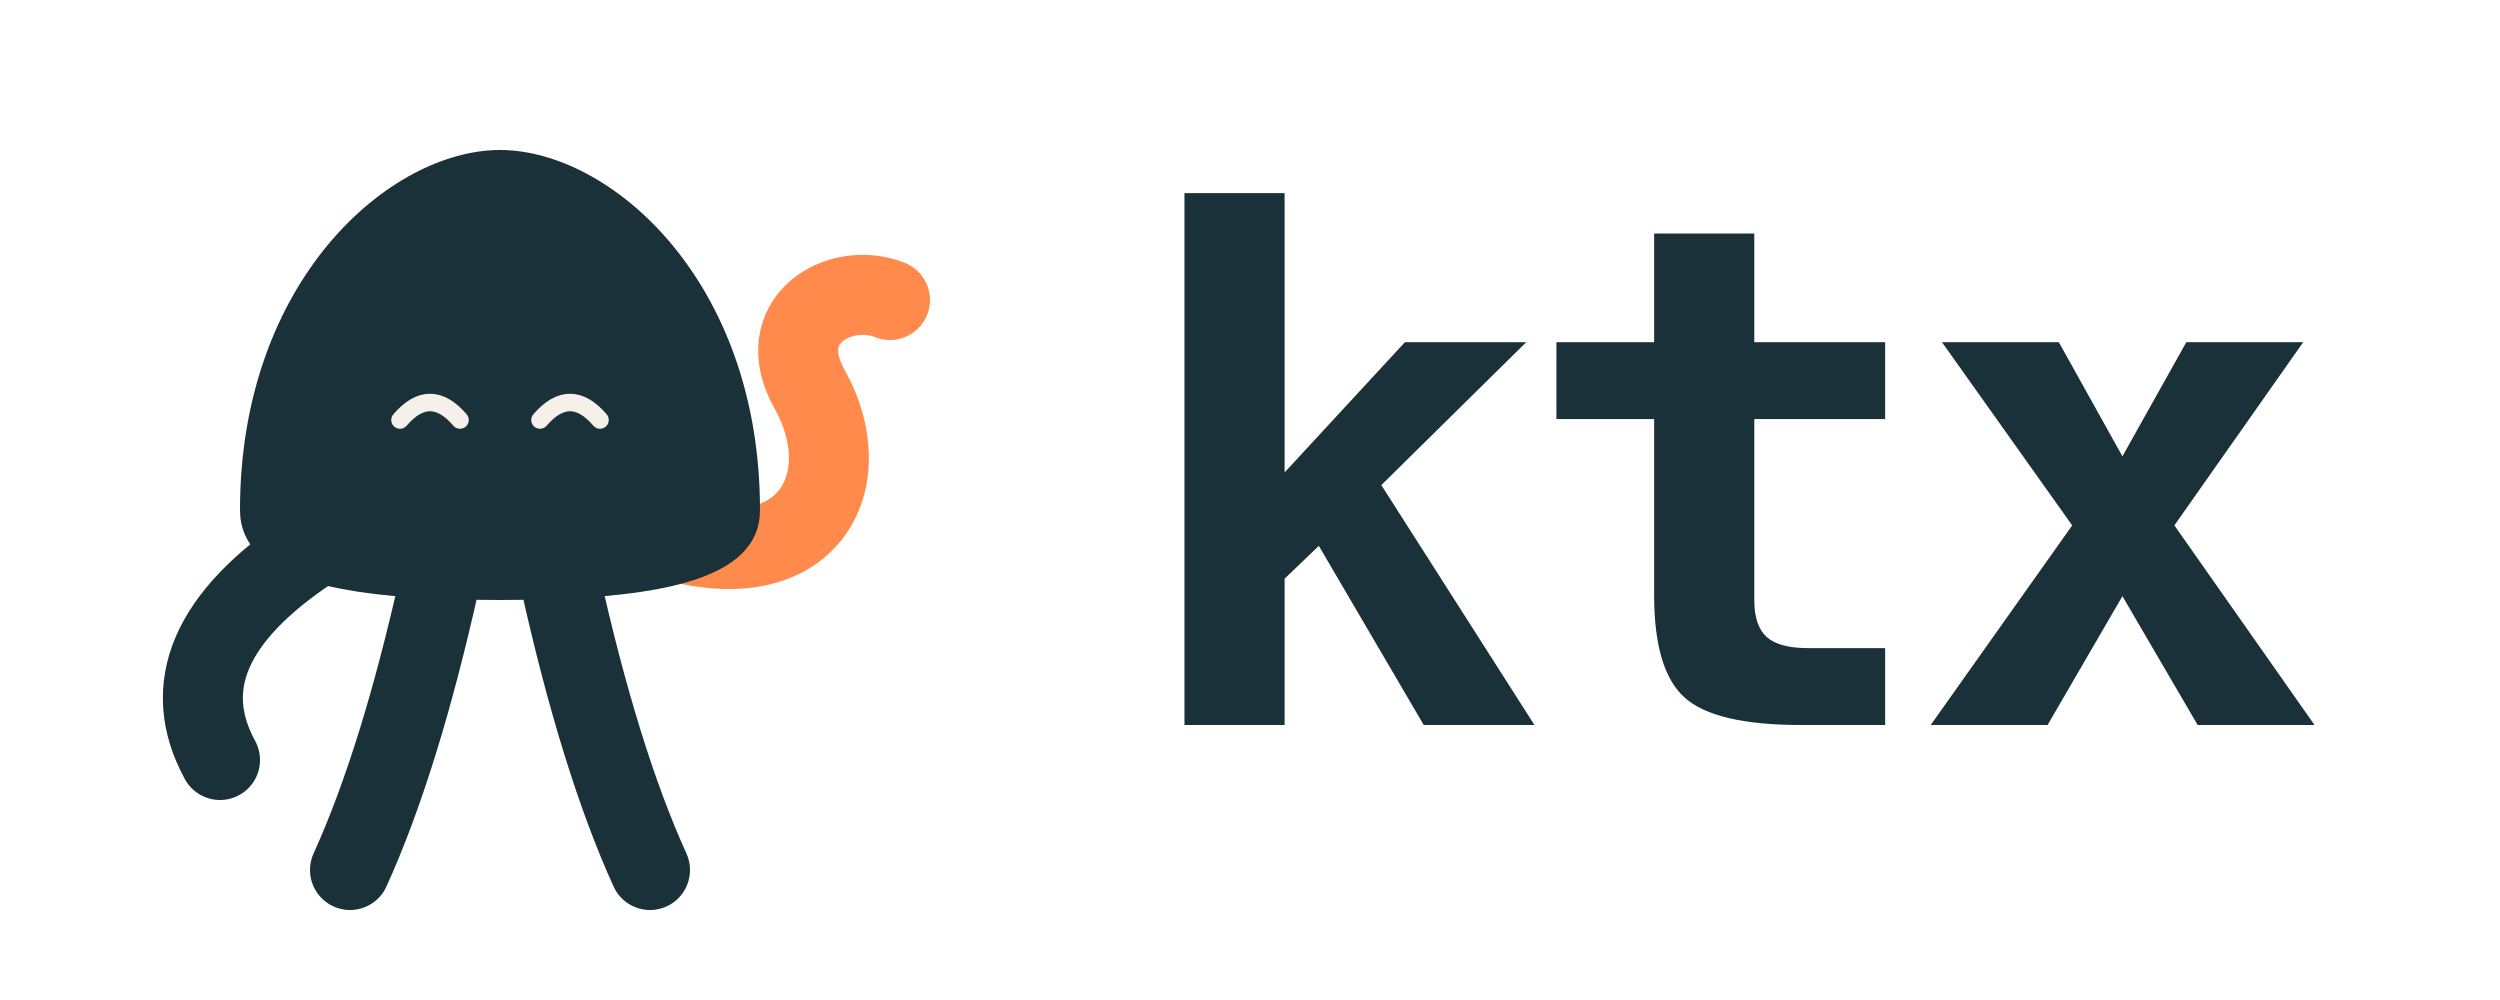
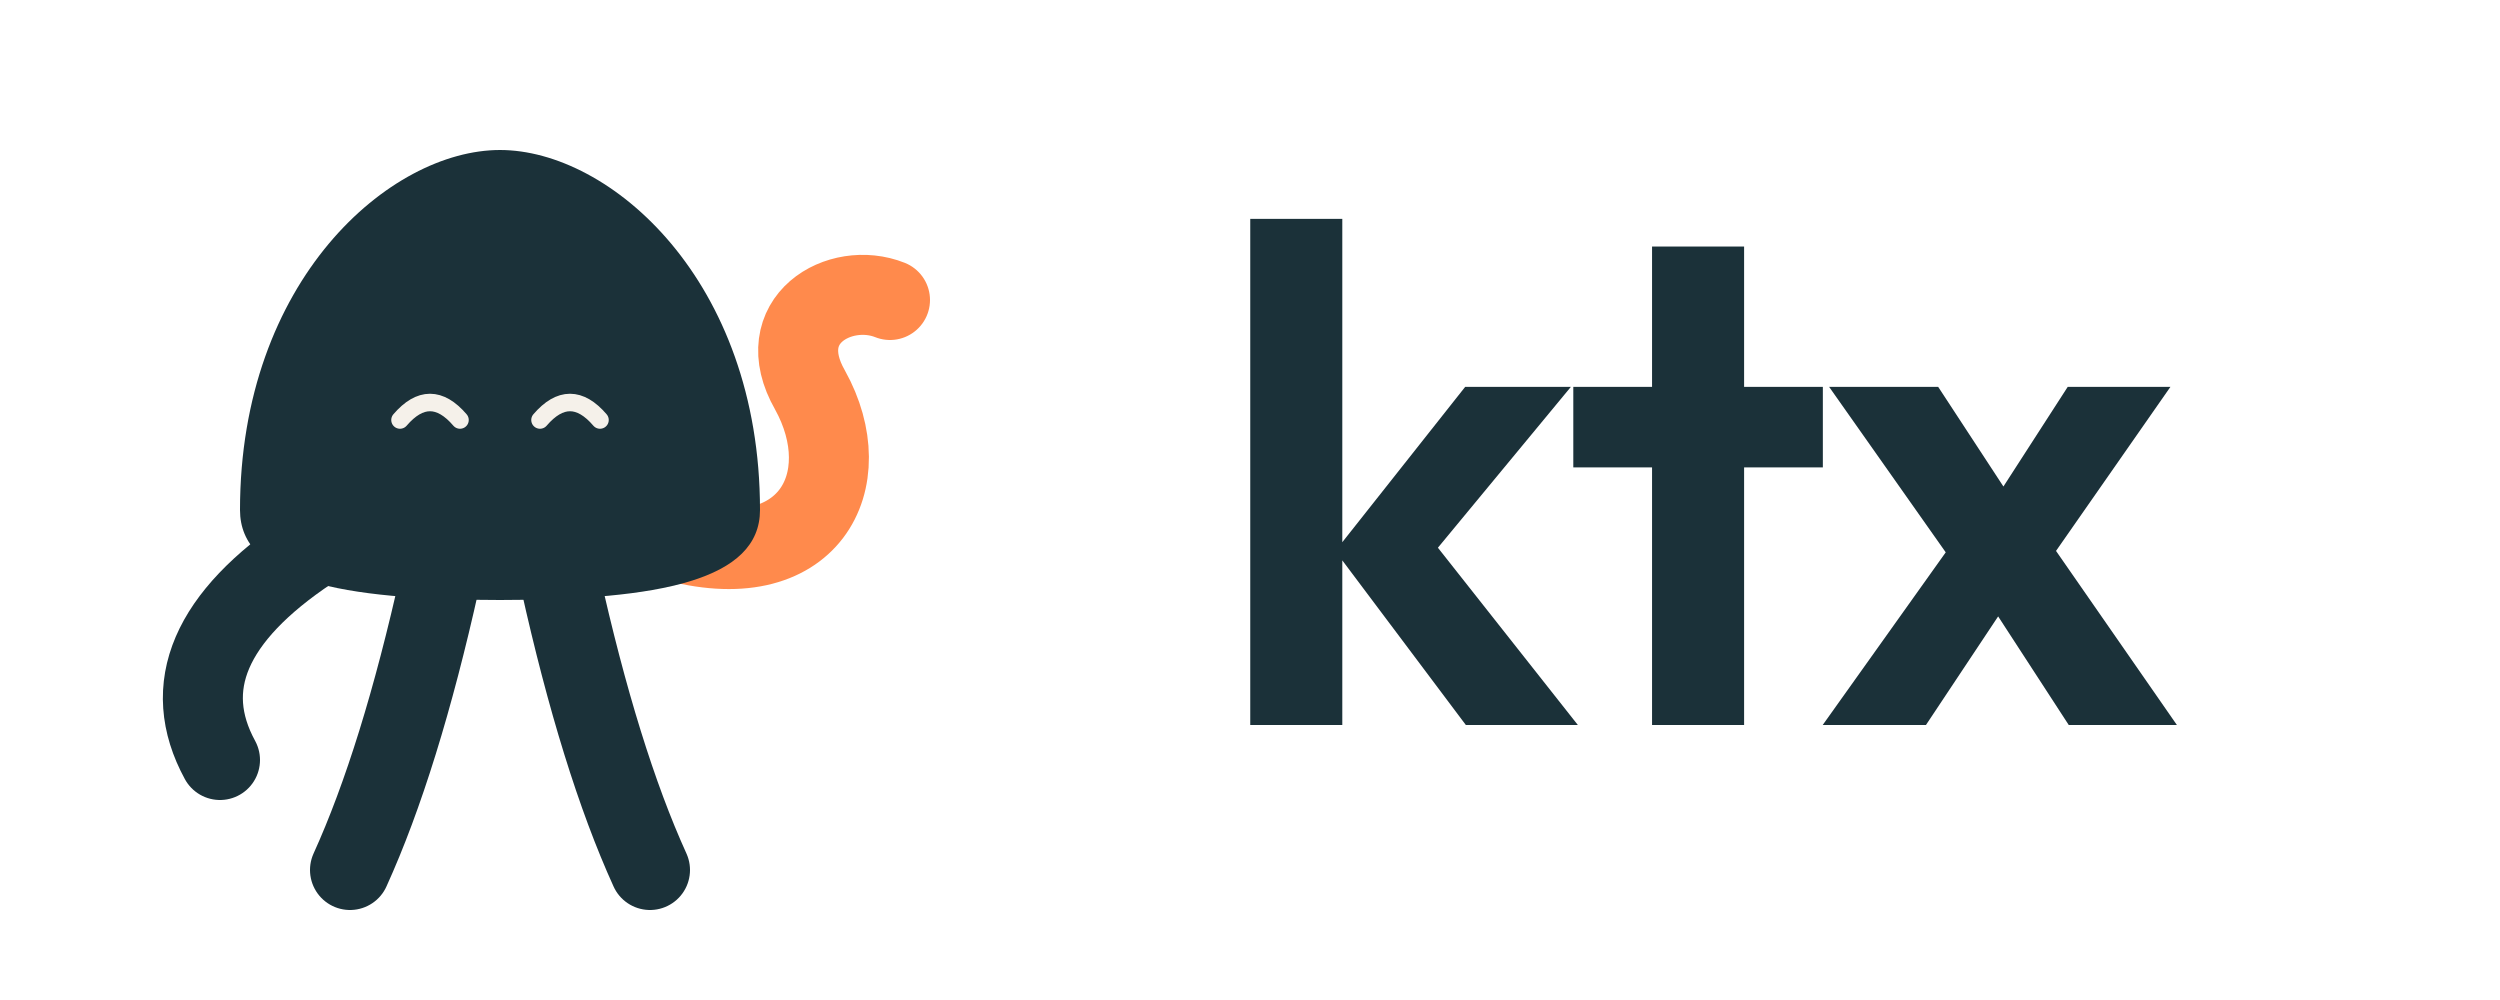
<svg xmlns="http://www.w3.org/2000/svg" viewBox="0 0 500 200" role="img" aria-label="ktx">
  <g fill="none" stroke="#1B3139" stroke-width="16" stroke-linecap="round">
    <path d="M 62 110 Q 32 130 44 152" />
    <path d="M 88 116 Q 80 152 70 174" />
    <path d="M 112 116 Q 120 152 130 174" />
  </g>
  <path d="M 134 108 C 162 116, 172 96, 162 78 C 154 64, 168 56, 178 60" fill="none" stroke="#FF8A4C" stroke-width="16" stroke-linecap="round" />
  <path d="M 48 102 C 48 56, 78 30, 100 30 C 122 30, 152 56, 152 102 C 152 116, 132 120, 100 120 C 68 120, 48 116, 48 102 Z" fill="#1B3139" />
  <path d="M 80 84 Q 86 77 92 84" fill="none" stroke="#F5F1EA" stroke-width="3.5" stroke-linecap="round" />
  <path d="M 108 84 Q 114 77 120 84" fill="none" stroke="#F5F1EA" stroke-width="3.5" stroke-linecap="round" />
-   <text x="225" y="145" font-family="'JetBrains Mono', 'Fira Code', ui-monospace, 'SF Mono', Menlo, monospace" font-size="140" font-weight="600" fill="#1B3139" letter-spacing="-0.04em">ktx</text>
+   <g transform="translate(242 145)" fill="#1B3139">
+     <path d="M51.17 0 25.06 -34.79 51.03 -67.62H72.17L41.65 -30.7L42.35 -39.55L73.57 0ZM8.05 0V-101.22H26.46V0ZM88.41 0V-95.69H106.82V0ZM72.66 -51.52V-67.62H122.57V-51.52ZM171.75 0 153.93 -27.41 150.22 -30.17 123.83 -67.62H145.64L161.91 -42.77L165.48 -40.18L193.38 0ZM122.54 0 150.05 -38.61 160.62 -26.22 143.19 0ZM166.11 -30.38 155.44 -42.67 171.54 -67.62H192.08Z" />
+   </g>
</svg>
